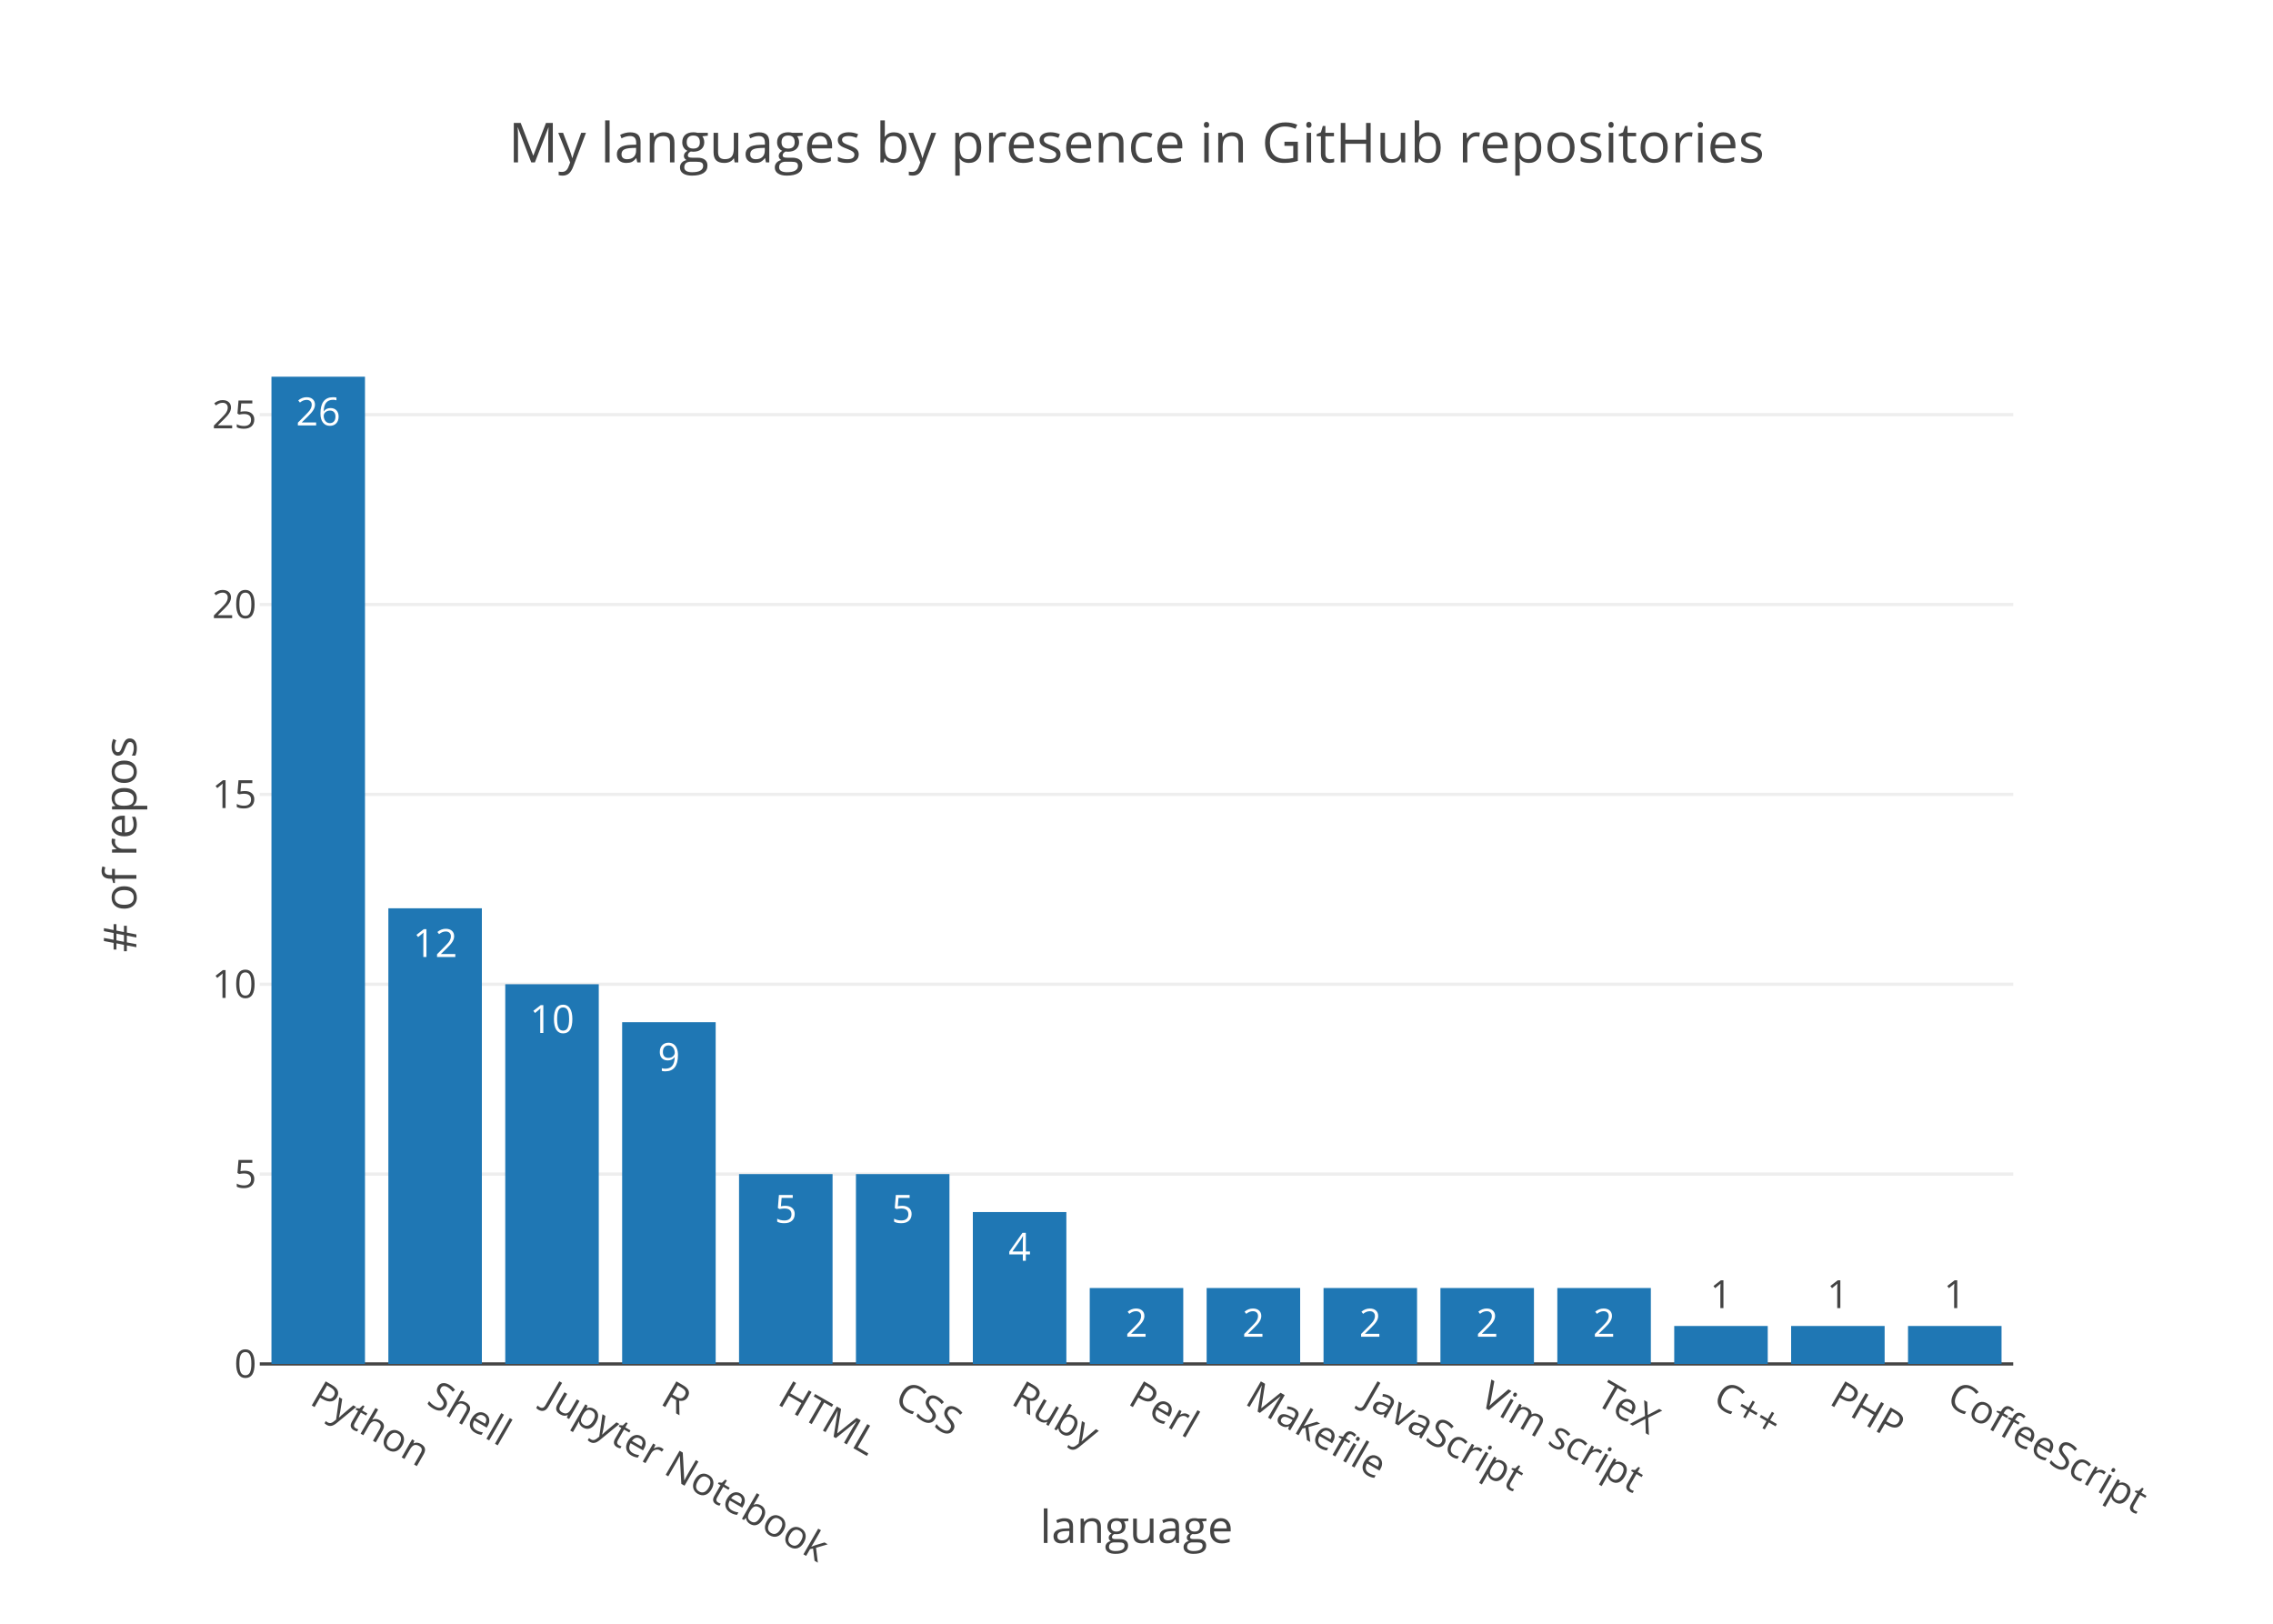
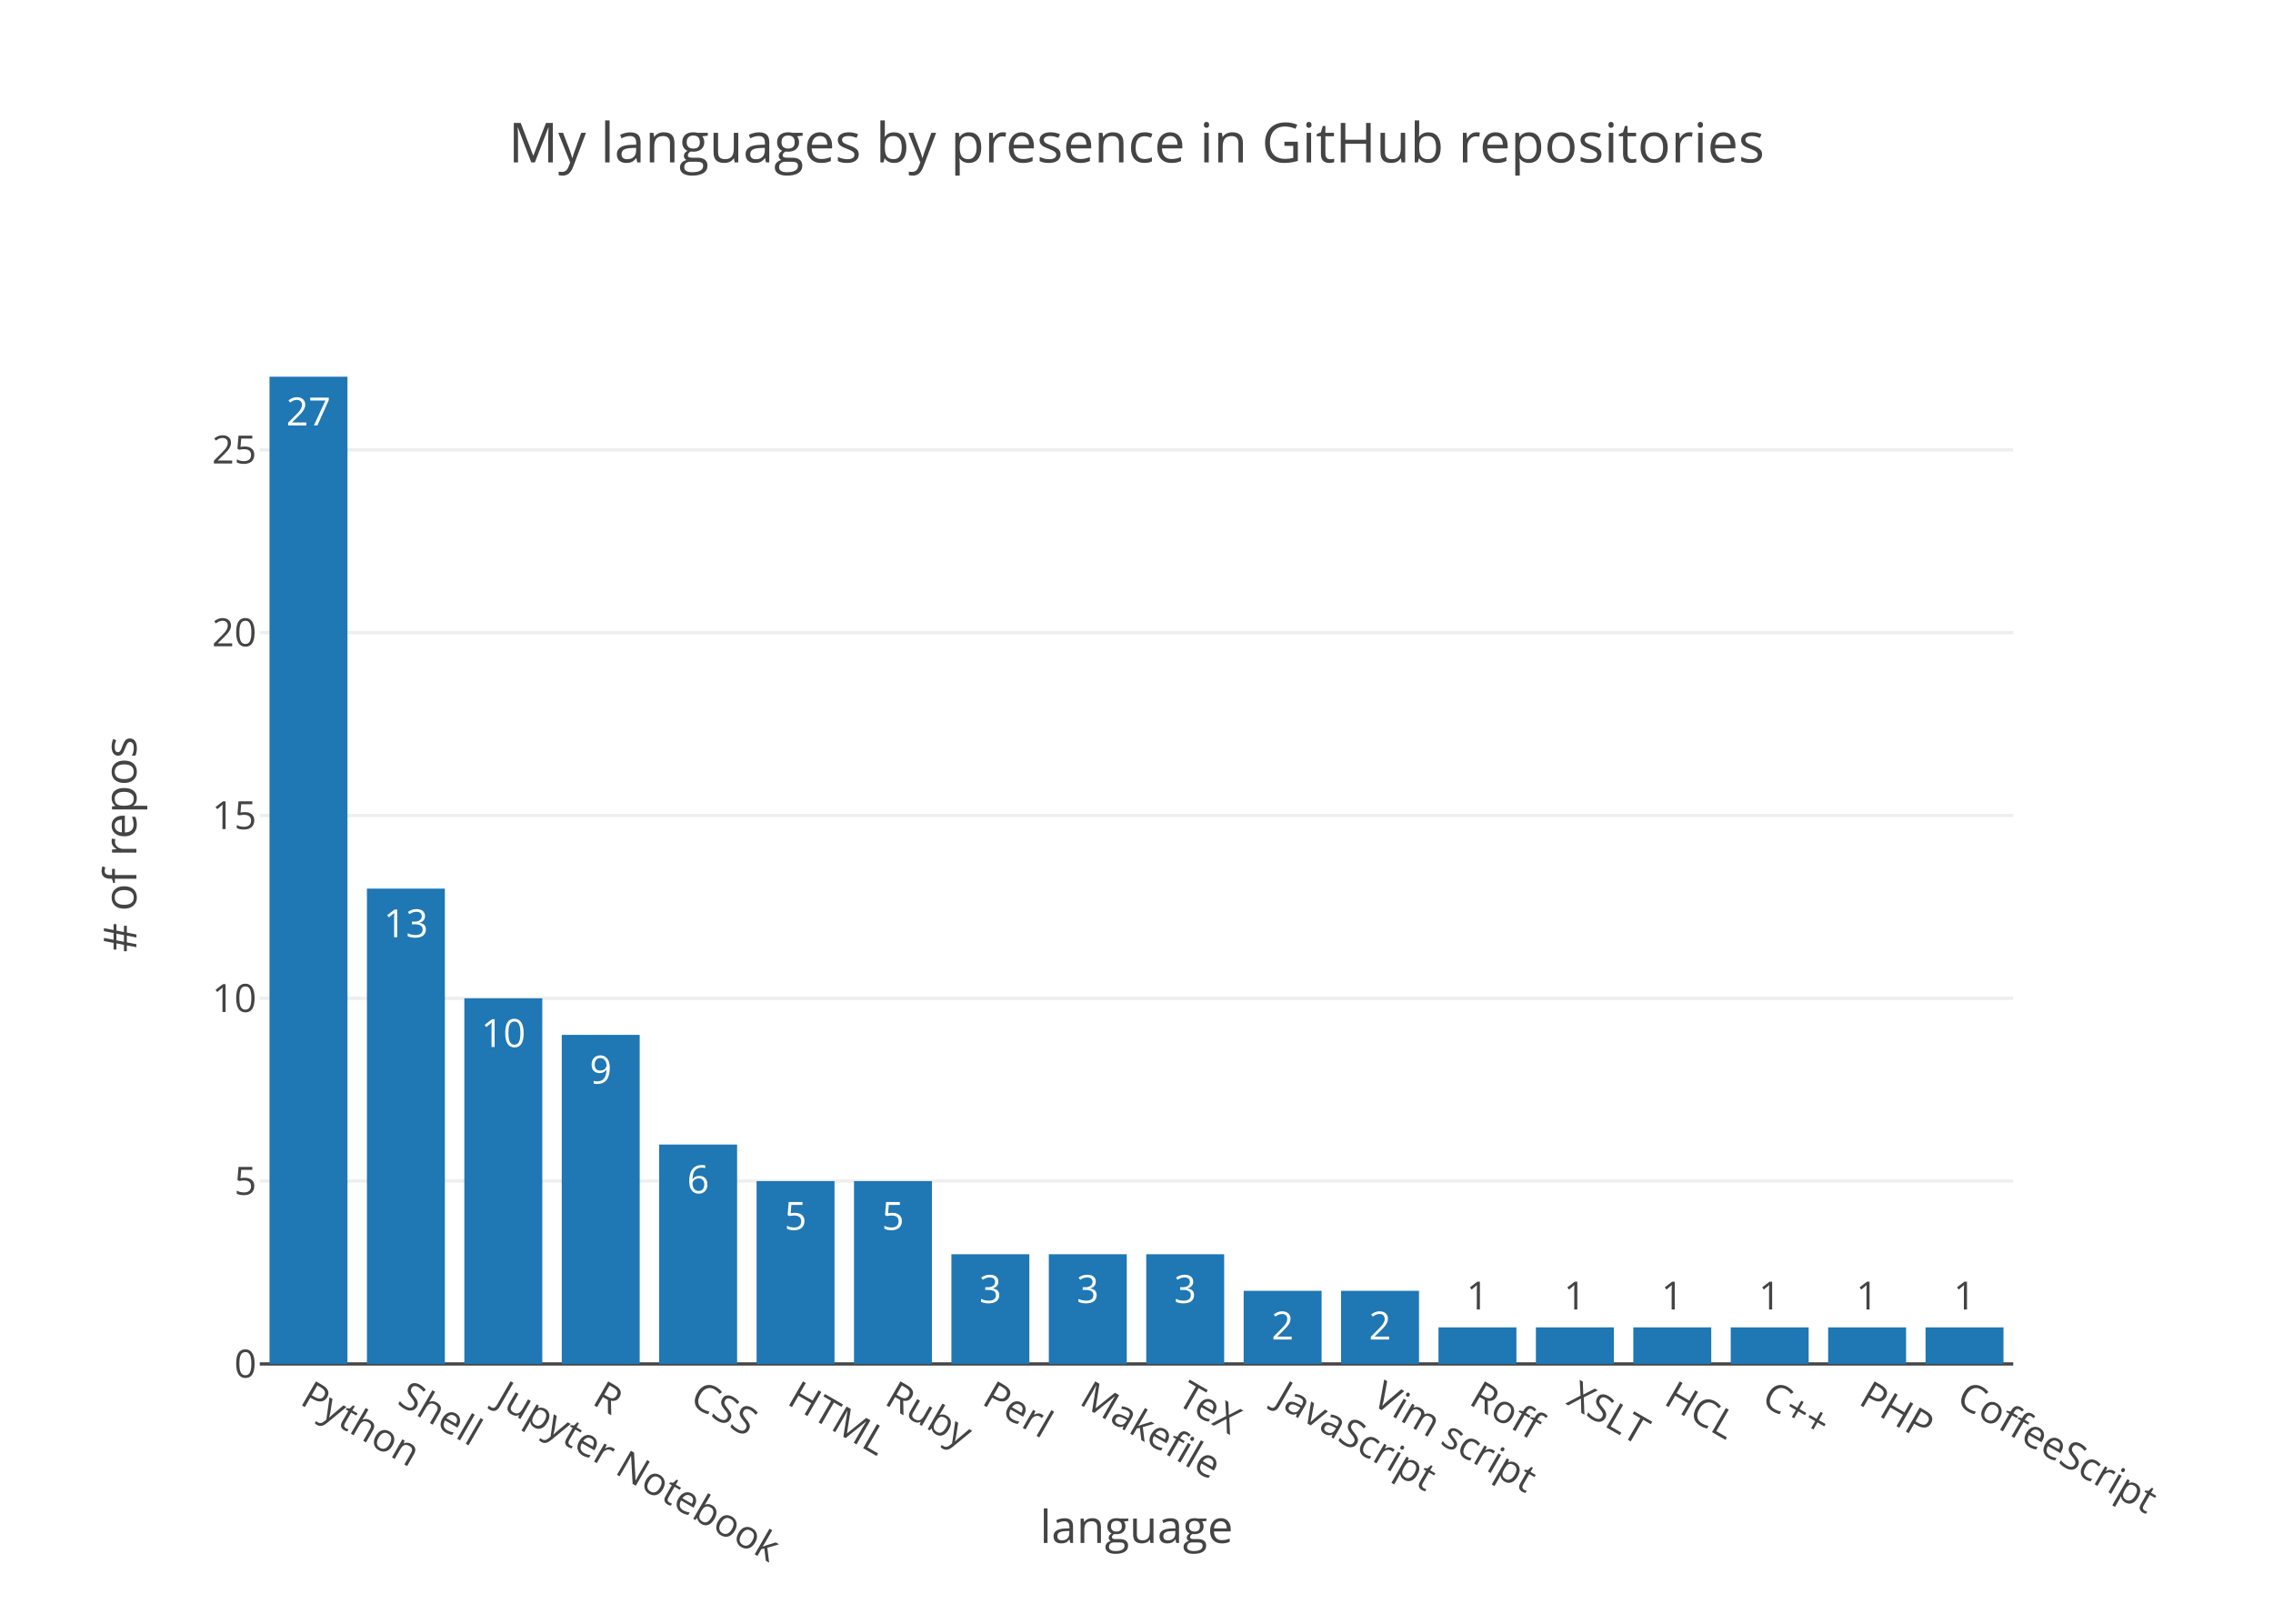
<svg xmlns="http://www.w3.org/2000/svg" class="main-svg" width="700" height="500" viewBox="0 0 700 500">
  <rect x="0" y="0" width="700" height="500" style="fill: rgb(255, 255, 255); fill-opacity: 1;" />
-   <defs id="defs-1fadd5">
+   <defs id="defs-12d0b5">
    <g class="clips">
-       <clipPath id="clip1fadd5xyplot" class="plotclip">
+       <clipPath id="clip12d0b5xyplot" class="plotclip">
        <rect width="540" height="320" />
      </clipPath>
-       <clipPath class="axesclip" id="clip1fadd5x">
+       <clipPath class="axesclip" id="clip12d0b5x">
        <rect x="80" y="0" width="540" height="500" />
      </clipPath>
-       <clipPath class="axesclip" id="clip1fadd5y">
+       <clipPath class="axesclip" id="clip12d0b5y">
        <rect x="0" y="100" width="700" height="320" />
      </clipPath>
-       <clipPath class="axesclip" id="clip1fadd5xy">
+       <clipPath class="axesclip" id="clip12d0b5xy">
        <rect x="80" y="100" width="540" height="320" />
      </clipPath>
    </g>
    <g class="gradients" />
  </defs>
  <g class="bglayer" />
  <g class="layer-below">
    <g class="imagelayer" />
    <g class="shapelayer" />
  </g>
  <g class="cartesianlayer">
    <g class="subplot xy">
      <g class="layer-subplot">
        <g class="shapelayer" />
        <g class="imagelayer" />
      </g>
      <g class="gridlayer">
        <g class="x" />
        <g class="y">
-           <path class="ygrid crisp" transform="translate(0,361.54)" d="M80,0h540" style="stroke: rgb(238, 238, 238); stroke-opacity: 1; stroke-width: 1px;" />
-           <path class="ygrid crisp" transform="translate(0,303.08)" d="M80,0h540" style="stroke: rgb(238, 238, 238); stroke-opacity: 1; stroke-width: 1px;" />
-           <path class="ygrid crisp" transform="translate(0,244.62)" d="M80,0h540" style="stroke: rgb(238, 238, 238); stroke-opacity: 1; stroke-width: 1px;" />
-           <path class="ygrid crisp" transform="translate(0,186.15)" d="M80,0h540" style="stroke: rgb(238, 238, 238); stroke-opacity: 1; stroke-width: 1px;" />
-           <path class="ygrid crisp" transform="translate(0,127.69)" d="M80,0h540" style="stroke: rgb(238, 238, 238); stroke-opacity: 1; stroke-width: 1px;" />
+           <path class="ygrid crisp" transform="translate(0,363.7)" d="M80,0h540" style="stroke: rgb(238, 238, 238); stroke-opacity: 1; stroke-width: 1px;" />
+           <path class="ygrid crisp" transform="translate(0,307.41)" d="M80,0h540" style="stroke: rgb(238, 238, 238); stroke-opacity: 1; stroke-width: 1px;" />
+           <path class="ygrid crisp" transform="translate(0,251.11)" d="M80,0h540" style="stroke: rgb(238, 238, 238); stroke-opacity: 1; stroke-width: 1px;" />
+           <path class="ygrid crisp" transform="translate(0,194.81)" d="M80,0h540" style="stroke: rgb(238, 238, 238); stroke-opacity: 1; stroke-width: 1px;" />
+           <path class="ygrid crisp" transform="translate(0,138.52)" d="M80,0h540" style="stroke: rgb(238, 238, 238); stroke-opacity: 1; stroke-width: 1px;" />
        </g>
      </g>
      <g class="zerolinelayer">
        <path class="yzl zl crisp" transform="translate(0,420)" d="M80,0h540" style="stroke: rgb(68, 68, 68); stroke-opacity: 1; stroke-width: 1px;" />
      </g>
      <path class="xlines-below" />
      <path class="ylines-below" />
      <g class="overlines-below" />
      <g class="xaxislayer-below" />
      <g class="yaxislayer-below" />
      <g class="overaxes-below" />
-       <g class="plot" transform="translate(80, 100)" clip-path="url('#clip1fadd5xyplot')">
+       <g class="plot" transform="translate(80, 100)" clip-path="url('#clip12d0b5xyplot')">
        <g class="barlayer mlayer">
          <g class="trace bars" style="opacity: 1;">
            <g class="points">
              <g class="point">
-                 <path d="M3.6,320V16H32.4V320Z" style="vector-effect: non-scaling-stroke; opacity: 1; stroke-width: 0px; fill: rgb(31, 119, 180); fill-opacity: 1;" />
-                 <text class="bartext bartext-inside" transform="translate(18 31)" text-anchor="middle" data-notex="1" x="0" y="0" style="font-family: 'Open Sans', verdana, arial, sans-serif; font-size: 12px; fill: rgb(255, 255, 255); fill-opacity: 1; white-space: pre;">26</text>
-               </g>
-               <g class="point">
-                 <path d="M39.6,320V179.69H68.4V320Z" style="vector-effect: non-scaling-stroke; opacity: 1; stroke-width: 0px; fill: rgb(31, 119, 180); fill-opacity: 1;" />
-                 <text class="bartext bartext-inside" transform="translate(54 194.69)" text-anchor="middle" data-notex="1" x="0" y="0" style="font-family: 'Open Sans', verdana, arial, sans-serif; font-size: 12px; fill: rgb(255, 255, 255); fill-opacity: 1; white-space: pre;">12</text>
-               </g>
-               <g class="point">
-                 <path d="M75.6,320V203.08H104.4V320Z" style="vector-effect: non-scaling-stroke; opacity: 1; stroke-width: 0px; fill: rgb(31, 119, 180); fill-opacity: 1;" />
-                 <text class="bartext bartext-inside" transform="translate(90 218.08)" text-anchor="middle" data-notex="1" x="0" y="0" style="font-family: 'Open Sans', verdana, arial, sans-serif; font-size: 12px; fill: rgb(255, 255, 255); fill-opacity: 1; white-space: pre;">10</text>
-               </g>
-               <g class="point">
-                 <path d="M111.6,320V214.77H140.4V320Z" style="vector-effect: non-scaling-stroke; opacity: 1; stroke-width: 0px; fill: rgb(31, 119, 180); fill-opacity: 1;" />
-                 <text class="bartext bartext-inside" transform="translate(126 229.77)" text-anchor="middle" data-notex="1" x="0" y="0" style="font-family: 'Open Sans', verdana, arial, sans-serif; font-size: 12px; fill: rgb(255, 255, 255); fill-opacity: 1; white-space: pre;">9</text>
-               </g>
-               <g class="point">
-                 <path d="M147.6,320V261.54H176.4V320Z" style="vector-effect: non-scaling-stroke; opacity: 1; stroke-width: 0px; fill: rgb(31, 119, 180); fill-opacity: 1;" />
-                 <text class="bartext bartext-inside" transform="translate(162 276.54)" text-anchor="middle" data-notex="1" x="0" y="0" style="font-family: 'Open Sans', verdana, arial, sans-serif; font-size: 12px; fill: rgb(255, 255, 255); fill-opacity: 1; white-space: pre;">5</text>
-               </g>
-               <g class="point">
-                 <path d="M183.6,320V261.54H212.4V320Z" style="vector-effect: non-scaling-stroke; opacity: 1; stroke-width: 0px; fill: rgb(31, 119, 180); fill-opacity: 1;" />
-                 <text class="bartext bartext-inside" transform="translate(198 276.54)" text-anchor="middle" data-notex="1" x="0" y="0" style="font-family: 'Open Sans', verdana, arial, sans-serif; font-size: 12px; fill: rgb(255, 255, 255); fill-opacity: 1; white-space: pre;">5</text>
-               </g>
-               <g class="point">
-                 <path d="M219.6,320V273.23H248.4V320Z" style="vector-effect: non-scaling-stroke; opacity: 1; stroke-width: 0px; fill: rgb(31, 119, 180); fill-opacity: 1;" />
-                 <text class="bartext bartext-inside" transform="translate(234 288.23)" text-anchor="middle" data-notex="1" x="0" y="0" style="font-family: 'Open Sans', verdana, arial, sans-serif; font-size: 12px; fill: rgb(255, 255, 255); fill-opacity: 1; white-space: pre;">4</text>
-               </g>
-               <g class="point">
-                 <path d="M255.6,320V296.62H284.4V320Z" style="vector-effect: non-scaling-stroke; opacity: 1; stroke-width: 0px; fill: rgb(31, 119, 180); fill-opacity: 1;" />
-                 <text class="bartext bartext-inside" transform="translate(270 311.62)" text-anchor="middle" data-notex="1" x="0" y="0" style="font-family: 'Open Sans', verdana, arial, sans-serif; font-size: 12px; fill: rgb(255, 255, 255); fill-opacity: 1; white-space: pre;">2</text>
-               </g>
-               <g class="point">
-                 <path d="M291.6,320V296.62H320.4V320Z" style="vector-effect: non-scaling-stroke; opacity: 1; stroke-width: 0px; fill: rgb(31, 119, 180); fill-opacity: 1;" />
-                 <text class="bartext bartext-inside" transform="translate(306 311.62)" text-anchor="middle" data-notex="1" x="0" y="0" style="font-family: 'Open Sans', verdana, arial, sans-serif; font-size: 12px; fill: rgb(255, 255, 255); fill-opacity: 1; white-space: pre;">2</text>
-               </g>
-               <g class="point">
-                 <path d="M327.6,320V296.62H356.4V320Z" style="vector-effect: non-scaling-stroke; opacity: 1; stroke-width: 0px; fill: rgb(31, 119, 180); fill-opacity: 1;" />
-                 <text class="bartext bartext-inside" transform="translate(342 311.62)" text-anchor="middle" data-notex="1" x="0" y="0" style="font-family: 'Open Sans', verdana, arial, sans-serif; font-size: 12px; fill: rgb(255, 255, 255); fill-opacity: 1; white-space: pre;">2</text>
-               </g>
-               <g class="point">
-                 <path d="M363.6,320V296.62H392.4V320Z" style="vector-effect: non-scaling-stroke; opacity: 1; stroke-width: 0px; fill: rgb(31, 119, 180); fill-opacity: 1;" />
-                 <text class="bartext bartext-inside" transform="translate(378 311.62)" text-anchor="middle" data-notex="1" x="0" y="0" style="font-family: 'Open Sans', verdana, arial, sans-serif; font-size: 12px; fill: rgb(255, 255, 255); fill-opacity: 1; white-space: pre;">2</text>
-               </g>
-               <g class="point">
-                 <path d="M399.6,320V296.62H428.4V320Z" style="vector-effect: non-scaling-stroke; opacity: 1; stroke-width: 0px; fill: rgb(31, 119, 180); fill-opacity: 1;" />
-                 <text class="bartext bartext-inside" transform="translate(414 311.62)" text-anchor="middle" data-notex="1" x="0" y="0" style="font-family: 'Open Sans', verdana, arial, sans-serif; font-size: 12px; fill: rgb(255, 255, 255); fill-opacity: 1; white-space: pre;">2</text>
-               </g>
-               <g class="point">
-                 <path d="M435.6,320V308.31H464.4V320Z" style="vector-effect: non-scaling-stroke; opacity: 1; stroke-width: 0px; fill: rgb(31, 119, 180); fill-opacity: 1;" />
-                 <text class="bartext bartext-outside" transform="translate(450 302.81)" text-anchor="middle" data-notex="1" x="0" y="0" style="font-family: 'Open Sans', verdana, arial, sans-serif; font-size: 12px; fill: rgb(68, 68, 68); fill-opacity: 1; white-space: pre;">1</text>
-               </g>
-               <g class="point">
-                 <path d="M471.6,320V308.31H500.4V320Z" style="vector-effect: non-scaling-stroke; opacity: 1; stroke-width: 0px; fill: rgb(31, 119, 180); fill-opacity: 1;" />
-                 <text class="bartext bartext-outside" transform="translate(486 302.81)" text-anchor="middle" data-notex="1" x="0" y="0" style="font-family: 'Open Sans', verdana, arial, sans-serif; font-size: 12px; fill: rgb(68, 68, 68); fill-opacity: 1; white-space: pre;">1</text>
-               </g>
-               <g class="point">
-                 <path d="M507.6,320V308.31H536.4V320Z" style="vector-effect: non-scaling-stroke; opacity: 1; stroke-width: 0px; fill: rgb(31, 119, 180); fill-opacity: 1;" />
-                 <text class="bartext bartext-outside" transform="translate(522 302.81)" text-anchor="middle" data-notex="1" x="0" y="0" style="font-family: 'Open Sans', verdana, arial, sans-serif; font-size: 12px; fill: rgb(68, 68, 68); fill-opacity: 1; white-space: pre;">1</text>
+                 <path d="M3,320V16H27V320Z" style="vector-effect: non-scaling-stroke; opacity: 1; stroke-width: 0px; fill: rgb(31, 119, 180); fill-opacity: 1;" />
+                 <text class="bartext bartext-inside" transform="translate(15 31)" text-anchor="middle" data-notex="1" x="0" y="0" style="font-family: 'Open Sans', verdana, arial, sans-serif; font-size: 12px; fill: rgb(255, 255, 255); fill-opacity: 1; white-space: pre;">27</text>
+               </g>
+               <g class="point">
+                 <path d="M33,320V173.63H57V320Z" style="vector-effect: non-scaling-stroke; opacity: 1; stroke-width: 0px; fill: rgb(31, 119, 180); fill-opacity: 1;" />
+                 <text class="bartext bartext-inside" transform="translate(45 188.63)" text-anchor="middle" data-notex="1" x="0" y="0" style="font-family: 'Open Sans', verdana, arial, sans-serif; font-size: 12px; fill: rgb(255, 255, 255); fill-opacity: 1; white-space: pre;">13</text>
+               </g>
+               <g class="point">
+                 <path d="M63,320V207.41H87V320Z" style="vector-effect: non-scaling-stroke; opacity: 1; stroke-width: 0px; fill: rgb(31, 119, 180); fill-opacity: 1;" />
+                 <text class="bartext bartext-inside" transform="translate(75 222.41)" text-anchor="middle" data-notex="1" x="0" y="0" style="font-family: 'Open Sans', verdana, arial, sans-serif; font-size: 12px; fill: rgb(255, 255, 255); fill-opacity: 1; white-space: pre;">10</text>
+               </g>
+               <g class="point">
+                 <path d="M93,320V218.67H117V320Z" style="vector-effect: non-scaling-stroke; opacity: 1; stroke-width: 0px; fill: rgb(31, 119, 180); fill-opacity: 1;" />
+                 <text class="bartext bartext-inside" transform="translate(105 233.67)" text-anchor="middle" data-notex="1" x="0" y="0" style="font-family: 'Open Sans', verdana, arial, sans-serif; font-size: 12px; fill: rgb(255, 255, 255); fill-opacity: 1; white-space: pre;">9</text>
+               </g>
+               <g class="point">
+                 <path d="M123,320V252.44H147V320Z" style="vector-effect: non-scaling-stroke; opacity: 1; stroke-width: 0px; fill: rgb(31, 119, 180); fill-opacity: 1;" />
+                 <text class="bartext bartext-inside" transform="translate(135 267.44)" text-anchor="middle" data-notex="1" x="0" y="0" style="font-family: 'Open Sans', verdana, arial, sans-serif; font-size: 12px; fill: rgb(255, 255, 255); fill-opacity: 1; white-space: pre;">6</text>
+               </g>
+               <g class="point">
+                 <path d="M153,320V263.7H177V320Z" style="vector-effect: non-scaling-stroke; opacity: 1; stroke-width: 0px; fill: rgb(31, 119, 180); fill-opacity: 1;" />
+                 <text class="bartext bartext-inside" transform="translate(165 278.7)" text-anchor="middle" data-notex="1" x="0" y="0" style="font-family: 'Open Sans', verdana, arial, sans-serif; font-size: 12px; fill: rgb(255, 255, 255); fill-opacity: 1; white-space: pre;">5</text>
+               </g>
+               <g class="point">
+                 <path d="M183,320V263.7H207V320Z" style="vector-effect: non-scaling-stroke; opacity: 1; stroke-width: 0px; fill: rgb(31, 119, 180); fill-opacity: 1;" />
+                 <text class="bartext bartext-inside" transform="translate(195 278.7)" text-anchor="middle" data-notex="1" x="0" y="0" style="font-family: 'Open Sans', verdana, arial, sans-serif; font-size: 12px; fill: rgb(255, 255, 255); fill-opacity: 1; white-space: pre;">5</text>
+               </g>
+               <g class="point">
+                 <path d="M213,320V286.22H237V320Z" style="vector-effect: non-scaling-stroke; opacity: 1; stroke-width: 0px; fill: rgb(31, 119, 180); fill-opacity: 1;" />
+                 <text class="bartext bartext-inside" transform="translate(225 301.22)" text-anchor="middle" data-notex="1" x="0" y="0" style="font-family: 'Open Sans', verdana, arial, sans-serif; font-size: 12px; fill: rgb(255, 255, 255); fill-opacity: 1; white-space: pre;">3</text>
+               </g>
+               <g class="point">
+                 <path d="M243,320V286.22H267V320Z" style="vector-effect: non-scaling-stroke; opacity: 1; stroke-width: 0px; fill: rgb(31, 119, 180); fill-opacity: 1;" />
+                 <text class="bartext bartext-inside" transform="translate(255 301.22)" text-anchor="middle" data-notex="1" x="0" y="0" style="font-family: 'Open Sans', verdana, arial, sans-serif; font-size: 12px; fill: rgb(255, 255, 255); fill-opacity: 1; white-space: pre;">3</text>
+               </g>
+               <g class="point">
+                 <path d="M273,320V286.22H297V320Z" style="vector-effect: non-scaling-stroke; opacity: 1; stroke-width: 0px; fill: rgb(31, 119, 180); fill-opacity: 1;" />
+                 <text class="bartext bartext-inside" transform="translate(285 301.22)" text-anchor="middle" data-notex="1" x="0" y="0" style="font-family: 'Open Sans', verdana, arial, sans-serif; font-size: 12px; fill: rgb(255, 255, 255); fill-opacity: 1; white-space: pre;">3</text>
+               </g>
+               <g class="point">
+                 <path d="M303,320V297.48H327V320Z" style="vector-effect: non-scaling-stroke; opacity: 1; stroke-width: 0px; fill: rgb(31, 119, 180); fill-opacity: 1;" />
+                 <text class="bartext bartext-inside" transform="translate(315 312.48)" text-anchor="middle" data-notex="1" x="0" y="0" style="font-family: 'Open Sans', verdana, arial, sans-serif; font-size: 12px; fill: rgb(255, 255, 255); fill-opacity: 1; white-space: pre;">2</text>
+               </g>
+               <g class="point">
+                 <path d="M333,320V297.48H357V320Z" style="vector-effect: non-scaling-stroke; opacity: 1; stroke-width: 0px; fill: rgb(31, 119, 180); fill-opacity: 1;" />
+                 <text class="bartext bartext-inside" transform="translate(345 312.48)" text-anchor="middle" data-notex="1" x="0" y="0" style="font-family: 'Open Sans', verdana, arial, sans-serif; font-size: 12px; fill: rgb(255, 255, 255); fill-opacity: 1; white-space: pre;">2</text>
+               </g>
+               <g class="point">
+                 <path d="M363,320V308.74H387V320Z" style="vector-effect: non-scaling-stroke; opacity: 1; stroke-width: 0px; fill: rgb(31, 119, 180); fill-opacity: 1;" />
+                 <text class="bartext bartext-outside" transform="translate(375 303.24)" text-anchor="middle" data-notex="1" x="0" y="0" style="font-family: 'Open Sans', verdana, arial, sans-serif; font-size: 12px; fill: rgb(68, 68, 68); fill-opacity: 1; white-space: pre;">1</text>
+               </g>
+               <g class="point">
+                 <path d="M393,320V308.74H417V320Z" style="vector-effect: non-scaling-stroke; opacity: 1; stroke-width: 0px; fill: rgb(31, 119, 180); fill-opacity: 1;" />
+                 <text class="bartext bartext-outside" transform="translate(405 303.24)" text-anchor="middle" data-notex="1" x="0" y="0" style="font-family: 'Open Sans', verdana, arial, sans-serif; font-size: 12px; fill: rgb(68, 68, 68); fill-opacity: 1; white-space: pre;">1</text>
+               </g>
+               <g class="point">
+                 <path d="M423,320V308.74H447V320Z" style="vector-effect: non-scaling-stroke; opacity: 1; stroke-width: 0px; fill: rgb(31, 119, 180); fill-opacity: 1;" />
+                 <text class="bartext bartext-outside" transform="translate(435 303.24)" text-anchor="middle" data-notex="1" x="0" y="0" style="font-family: 'Open Sans', verdana, arial, sans-serif; font-size: 12px; fill: rgb(68, 68, 68); fill-opacity: 1; white-space: pre;">1</text>
+               </g>
+               <g class="point">
+                 <path d="M453,320V308.74H477V320Z" style="vector-effect: non-scaling-stroke; opacity: 1; stroke-width: 0px; fill: rgb(31, 119, 180); fill-opacity: 1;" />
+                 <text class="bartext bartext-outside" transform="translate(465 303.24)" text-anchor="middle" data-notex="1" x="0" y="0" style="font-family: 'Open Sans', verdana, arial, sans-serif; font-size: 12px; fill: rgb(68, 68, 68); fill-opacity: 1; white-space: pre;">1</text>
+               </g>
+               <g class="point">
+                 <path d="M483,320V308.74H507V320Z" style="vector-effect: non-scaling-stroke; opacity: 1; stroke-width: 0px; fill: rgb(31, 119, 180); fill-opacity: 1;" />
+                 <text class="bartext bartext-outside" transform="translate(495 303.24)" text-anchor="middle" data-notex="1" x="0" y="0" style="font-family: 'Open Sans', verdana, arial, sans-serif; font-size: 12px; fill: rgb(68, 68, 68); fill-opacity: 1; white-space: pre;">1</text>
+               </g>
+               <g class="point">
+                 <path d="M513,320V308.74H537V320Z" style="vector-effect: non-scaling-stroke; opacity: 1; stroke-width: 0px; fill: rgb(31, 119, 180); fill-opacity: 1;" />
+                 <text class="bartext bartext-outside" transform="translate(525 303.24)" text-anchor="middle" data-notex="1" x="0" y="0" style="font-family: 'Open Sans', verdana, arial, sans-serif; font-size: 12px; fill: rgb(68, 68, 68); fill-opacity: 1; white-space: pre;">1</text>
              </g>
            </g>
          </g>
        </g>
      </g>
      <g class="overplot" />
      <path class="xlines-above crisp" d="M0,0" style="fill: none;" />
      <path class="ylines-above crisp" d="M0,0" style="fill: none;" />
      <g class="overlines-above" />
      <g class="xaxislayer-above">
        <g class="xtick">
-           <text text-anchor="start" x="0" y="433" transform="translate(98,0) rotate(30,0,427)" style="font-family: 'Open Sans', verdana, arial, sans-serif; font-size: 12px; fill: rgb(68, 68, 68); fill-opacity: 1; white-space: pre;">Python</text>
-         </g>
-         <g class="xtick">
-           <text text-anchor="start" x="0" y="433" transform="translate(134,0) rotate(30,0,427)" style="font-family: 'Open Sans', verdana, arial, sans-serif; font-size: 12px; fill: rgb(68, 68, 68); fill-opacity: 1; white-space: pre;">Shell</text>
-         </g>
-         <g class="xtick">
-           <text text-anchor="start" x="0" y="433" transform="translate(170,0) rotate(30,0,427)" style="font-family: 'Open Sans', verdana, arial, sans-serif; font-size: 12px; fill: rgb(68, 68, 68); fill-opacity: 1; white-space: pre;">Jupyter Notebook</text>
-         </g>
-         <g class="xtick">
-           <text text-anchor="start" x="0" y="433" transform="translate(206,0) rotate(30,0,427)" style="font-family: 'Open Sans', verdana, arial, sans-serif; font-size: 12px; fill: rgb(68, 68, 68); fill-opacity: 1; white-space: pre;">R</text>
-         </g>
-         <g class="xtick">
-           <text text-anchor="start" x="0" y="433" transform="translate(242,0) rotate(30,0,427)" style="font-family: 'Open Sans', verdana, arial, sans-serif; font-size: 12px; fill: rgb(68, 68, 68); fill-opacity: 1; white-space: pre;">HTML</text>
-         </g>
-         <g class="xtick">
-           <text text-anchor="start" x="0" y="433" transform="translate(278,0) rotate(30,0,427)" style="font-family: 'Open Sans', verdana, arial, sans-serif; font-size: 12px; fill: rgb(68, 68, 68); fill-opacity: 1; white-space: pre;">CSS</text>
-         </g>
-         <g class="xtick">
-           <text text-anchor="start" x="0" y="433" transform="translate(314,0) rotate(30,0,427)" style="font-family: 'Open Sans', verdana, arial, sans-serif; font-size: 12px; fill: rgb(68, 68, 68); fill-opacity: 1; white-space: pre;">Ruby</text>
-         </g>
-         <g class="xtick">
-           <text text-anchor="start" x="0" y="433" transform="translate(350,0) rotate(30,0,427)" style="font-family: 'Open Sans', verdana, arial, sans-serif; font-size: 12px; fill: rgb(68, 68, 68); fill-opacity: 1; white-space: pre;">Perl</text>
-         </g>
-         <g class="xtick">
-           <text text-anchor="start" x="0" y="433" transform="translate(386,0) rotate(30,0,427)" style="font-family: 'Open Sans', verdana, arial, sans-serif; font-size: 12px; fill: rgb(68, 68, 68); fill-opacity: 1; white-space: pre;">Makefile</text>
-         </g>
-         <g class="xtick">
-           <text text-anchor="start" x="0" y="433" transform="translate(422,0) rotate(30,0,427)" style="font-family: 'Open Sans', verdana, arial, sans-serif; font-size: 12px; fill: rgb(68, 68, 68); fill-opacity: 1; white-space: pre;">JavaScript</text>
-         </g>
-         <g class="xtick">
-           <text text-anchor="start" x="0" y="433" transform="translate(458,0) rotate(30,0,427)" style="font-family: 'Open Sans', verdana, arial, sans-serif; font-size: 12px; fill: rgb(68, 68, 68); fill-opacity: 1; white-space: pre;">Vim script</text>
-         </g>
-         <g class="xtick">
-           <text text-anchor="start" x="0" y="433" transform="translate(494,0) rotate(30,0,427)" style="font-family: 'Open Sans', verdana, arial, sans-serif; font-size: 12px; fill: rgb(68, 68, 68); fill-opacity: 1; white-space: pre;">TeX</text>
-         </g>
-         <g class="xtick">
-           <text text-anchor="start" x="0" y="433" transform="translate(530,0) rotate(30,0,427)" style="font-family: 'Open Sans', verdana, arial, sans-serif; font-size: 12px; fill: rgb(68, 68, 68); fill-opacity: 1; white-space: pre;">C++</text>
-         </g>
-         <g class="xtick">
-           <text text-anchor="start" x="0" y="433" transform="translate(566,0) rotate(30,0,427)" style="font-family: 'Open Sans', verdana, arial, sans-serif; font-size: 12px; fill: rgb(68, 68, 68); fill-opacity: 1; white-space: pre;">PHP</text>
-         </g>
-         <g class="xtick">
-           <text text-anchor="start" x="0" y="433" transform="translate(602,0) rotate(30,0,427)" style="font-family: 'Open Sans', verdana, arial, sans-serif; font-size: 12px; fill: rgb(68, 68, 68); fill-opacity: 1; white-space: pre;">CoffeeScript</text>
+           <text text-anchor="start" x="0" y="433" transform="translate(95,0) rotate(30,0,427)" style="font-family: 'Open Sans', verdana, arial, sans-serif; font-size: 12px; fill: rgb(68, 68, 68); fill-opacity: 1; white-space: pre;">Python</text>
+         </g>
+         <g class="xtick">
+           <text text-anchor="start" x="0" y="433" transform="translate(125,0) rotate(30,0,427)" style="font-family: 'Open Sans', verdana, arial, sans-serif; font-size: 12px; fill: rgb(68, 68, 68); fill-opacity: 1; white-space: pre;">Shell</text>
+         </g>
+         <g class="xtick">
+           <text text-anchor="start" x="0" y="433" transform="translate(155,0) rotate(30,0,427)" style="font-family: 'Open Sans', verdana, arial, sans-serif; font-size: 12px; fill: rgb(68, 68, 68); fill-opacity: 1; white-space: pre;">Jupyter Notebook</text>
+         </g>
+         <g class="xtick">
+           <text text-anchor="start" x="0" y="433" transform="translate(185,0) rotate(30,0,427)" style="font-family: 'Open Sans', verdana, arial, sans-serif; font-size: 12px; fill: rgb(68, 68, 68); fill-opacity: 1; white-space: pre;">R</text>
+         </g>
+         <g class="xtick">
+           <text text-anchor="start" x="0" y="433" transform="translate(215,0) rotate(30,0,427)" style="font-family: 'Open Sans', verdana, arial, sans-serif; font-size: 12px; fill: rgb(68, 68, 68); fill-opacity: 1; white-space: pre;">CSS</text>
+         </g>
+         <g class="xtick">
+           <text text-anchor="start" x="0" y="433" transform="translate(245,0) rotate(30,0,427)" style="font-family: 'Open Sans', verdana, arial, sans-serif; font-size: 12px; fill: rgb(68, 68, 68); fill-opacity: 1; white-space: pre;">HTML</text>
+         </g>
+         <g class="xtick">
+           <text text-anchor="start" x="0" y="433" transform="translate(275,0) rotate(30,0,427)" style="font-family: 'Open Sans', verdana, arial, sans-serif; font-size: 12px; fill: rgb(68, 68, 68); fill-opacity: 1; white-space: pre;">Ruby</text>
+         </g>
+         <g class="xtick">
+           <text text-anchor="start" x="0" y="433" transform="translate(305,0) rotate(30,0,427)" style="font-family: 'Open Sans', verdana, arial, sans-serif; font-size: 12px; fill: rgb(68, 68, 68); fill-opacity: 1; white-space: pre;">Perl</text>
+         </g>
+         <g class="xtick">
+           <text text-anchor="start" x="0" y="433" transform="translate(335,0) rotate(30,0,427)" style="font-family: 'Open Sans', verdana, arial, sans-serif; font-size: 12px; fill: rgb(68, 68, 68); fill-opacity: 1; white-space: pre;">Makefile</text>
+         </g>
+         <g class="xtick">
+           <text text-anchor="start" x="0" y="433" transform="translate(365,0) rotate(30,0,427)" style="font-family: 'Open Sans', verdana, arial, sans-serif; font-size: 12px; fill: rgb(68, 68, 68); fill-opacity: 1; white-space: pre;">TeX</text>
+         </g>
+         <g class="xtick">
+           <text text-anchor="start" x="0" y="433" transform="translate(395,0) rotate(30,0,427)" style="font-family: 'Open Sans', verdana, arial, sans-serif; font-size: 12px; fill: rgb(68, 68, 68); fill-opacity: 1; white-space: pre;">JavaScript</text>
+         </g>
+         <g class="xtick">
+           <text text-anchor="start" x="0" y="433" transform="translate(425,0) rotate(30,0,427)" style="font-family: 'Open Sans', verdana, arial, sans-serif; font-size: 12px; fill: rgb(68, 68, 68); fill-opacity: 1; white-space: pre;">Vim script</text>
+         </g>
+         <g class="xtick">
+           <text text-anchor="start" x="0" y="433" transform="translate(455,0) rotate(30,0,427)" style="font-family: 'Open Sans', verdana, arial, sans-serif; font-size: 12px; fill: rgb(68, 68, 68); fill-opacity: 1; white-space: pre;">Roff</text>
+         </g>
+         <g class="xtick">
+           <text text-anchor="start" x="0" y="433" transform="translate(485,0) rotate(30,0,427)" style="font-family: 'Open Sans', verdana, arial, sans-serif; font-size: 12px; fill: rgb(68, 68, 68); fill-opacity: 1; white-space: pre;">XSLT</text>
+         </g>
+         <g class="xtick">
+           <text text-anchor="start" x="0" y="433" transform="translate(515,0) rotate(30,0,427)" style="font-family: 'Open Sans', verdana, arial, sans-serif; font-size: 12px; fill: rgb(68, 68, 68); fill-opacity: 1; white-space: pre;">HCL</text>
+         </g>
+         <g class="xtick">
+           <text text-anchor="start" x="0" y="433" transform="translate(545,0) rotate(30,0,427)" style="font-family: 'Open Sans', verdana, arial, sans-serif; font-size: 12px; fill: rgb(68, 68, 68); fill-opacity: 1; white-space: pre;">C++</text>
+         </g>
+         <g class="xtick">
+           <text text-anchor="start" x="0" y="433" transform="translate(575,0) rotate(30,0,427)" style="font-family: 'Open Sans', verdana, arial, sans-serif; font-size: 12px; fill: rgb(68, 68, 68); fill-opacity: 1; white-space: pre;">PHP</text>
+         </g>
+         <g class="xtick">
+           <text text-anchor="start" x="0" y="433" transform="translate(605,0) rotate(30,0,427)" style="font-family: 'Open Sans', verdana, arial, sans-serif; font-size: 12px; fill: rgb(68, 68, 68); fill-opacity: 1; white-space: pre;">CoffeeScript</text>
        </g>
      </g>
      <g class="yaxislayer-above">
        <g class="ytick">
          <text text-anchor="end" x="79" y="4.2" transform="translate(0,420)" style="font-family: 'Open Sans', verdana, arial, sans-serif; font-size: 12px; fill: rgb(68, 68, 68); fill-opacity: 1; white-space: pre;">0</text>
        </g>
        <g class="ytick">
-           <text text-anchor="end" x="79" y="4.2" transform="translate(0,361.54)" style="font-family: 'Open Sans', verdana, arial, sans-serif; font-size: 12px; fill: rgb(68, 68, 68); fill-opacity: 1; white-space: pre;">5</text>
-         </g>
-         <g class="ytick">
-           <text text-anchor="end" x="79" y="4.2" transform="translate(0,303.08)" style="font-family: 'Open Sans', verdana, arial, sans-serif; font-size: 12px; fill: rgb(68, 68, 68); fill-opacity: 1; white-space: pre;">10</text>
-         </g>
-         <g class="ytick">
-           <text text-anchor="end" x="79" y="4.2" transform="translate(0,244.62)" style="font-family: 'Open Sans', verdana, arial, sans-serif; font-size: 12px; fill: rgb(68, 68, 68); fill-opacity: 1; white-space: pre;">15</text>
-         </g>
-         <g class="ytick">
-           <text text-anchor="end" x="79" y="4.2" transform="translate(0,186.15)" style="font-family: 'Open Sans', verdana, arial, sans-serif; font-size: 12px; fill: rgb(68, 68, 68); fill-opacity: 1; white-space: pre;">20</text>
-         </g>
-         <g class="ytick">
-           <text text-anchor="end" x="79" y="4.2" transform="translate(0,127.69)" style="font-family: 'Open Sans', verdana, arial, sans-serif; font-size: 12px; fill: rgb(68, 68, 68); fill-opacity: 1; white-space: pre;">25</text>
+           <text text-anchor="end" x="79" y="4.2" transform="translate(0,363.7)" style="font-family: 'Open Sans', verdana, arial, sans-serif; font-size: 12px; fill: rgb(68, 68, 68); fill-opacity: 1; white-space: pre;">5</text>
+         </g>
+         <g class="ytick">
+           <text text-anchor="end" x="79" y="4.2" transform="translate(0,307.41)" style="font-family: 'Open Sans', verdana, arial, sans-serif; font-size: 12px; fill: rgb(68, 68, 68); fill-opacity: 1; white-space: pre;">10</text>
+         </g>
+         <g class="ytick">
+           <text text-anchor="end" x="79" y="4.2" transform="translate(0,251.11)" style="font-family: 'Open Sans', verdana, arial, sans-serif; font-size: 12px; fill: rgb(68, 68, 68); fill-opacity: 1; white-space: pre;">15</text>
+         </g>
+         <g class="ytick">
+           <text text-anchor="end" x="79" y="4.2" transform="translate(0,194.81)" style="font-family: 'Open Sans', verdana, arial, sans-serif; font-size: 12px; fill: rgb(68, 68, 68); fill-opacity: 1; white-space: pre;">20</text>
+         </g>
+         <g class="ytick">
+           <text text-anchor="end" x="79" y="4.2" transform="translate(0,138.52)" style="font-family: 'Open Sans', verdana, arial, sans-serif; font-size: 12px; fill: rgb(68, 68, 68); fill-opacity: 1; white-space: pre;">25</text>
        </g>
      </g>
      <g class="overaxes-above" />
    </g>
  </g>
  <g class="polarlayer" />
  <g class="ternarylayer" />
  <g class="geolayer" />
  <g class="pielayer" />
  <g class="sunburstlayer" />
  <g class="glimages" />
-   <defs id="topdefs-1fadd5">
+   <defs id="topdefs-12d0b5">
    <g class="clips" />
  </defs>
  <g class="layer-above">
    <g class="imagelayer" />
    <g class="shapelayer" />
  </g>
  <g class="infolayer">
    <g class="g-gtitle">
      <text class="gtitle" x="350" y="50" text-anchor="middle" dy="0em" style="font-family: 'Open Sans', verdana, arial, sans-serif; font-size: 17px; fill: rgb(68, 68, 68); opacity: 1; font-weight: normal; white-space: pre;">My languages by presence in GitHub repositories</text>
    </g>
    <g class="g-xtitle" transform="translate(0,3.119141)">
      <text class="xtitle" x="350" y="472" text-anchor="middle" style="font-family: 'Open Sans', verdana, arial, sans-serif; font-size: 14px; fill: rgb(68, 68, 68); opacity: 1; font-weight: normal; white-space: pre;">language</text>
    </g>
    <g class="g-ytitle">
      <text class="ytitle" transform="rotate(-90,42,260)" x="42" y="260" text-anchor="middle" style="font-family: 'Open Sans', verdana, arial, sans-serif; font-size: 14px; fill: rgb(68, 68, 68); opacity: 1; font-weight: normal; white-space: pre;"># of repos</text>
    </g>
  </g>
</svg>
